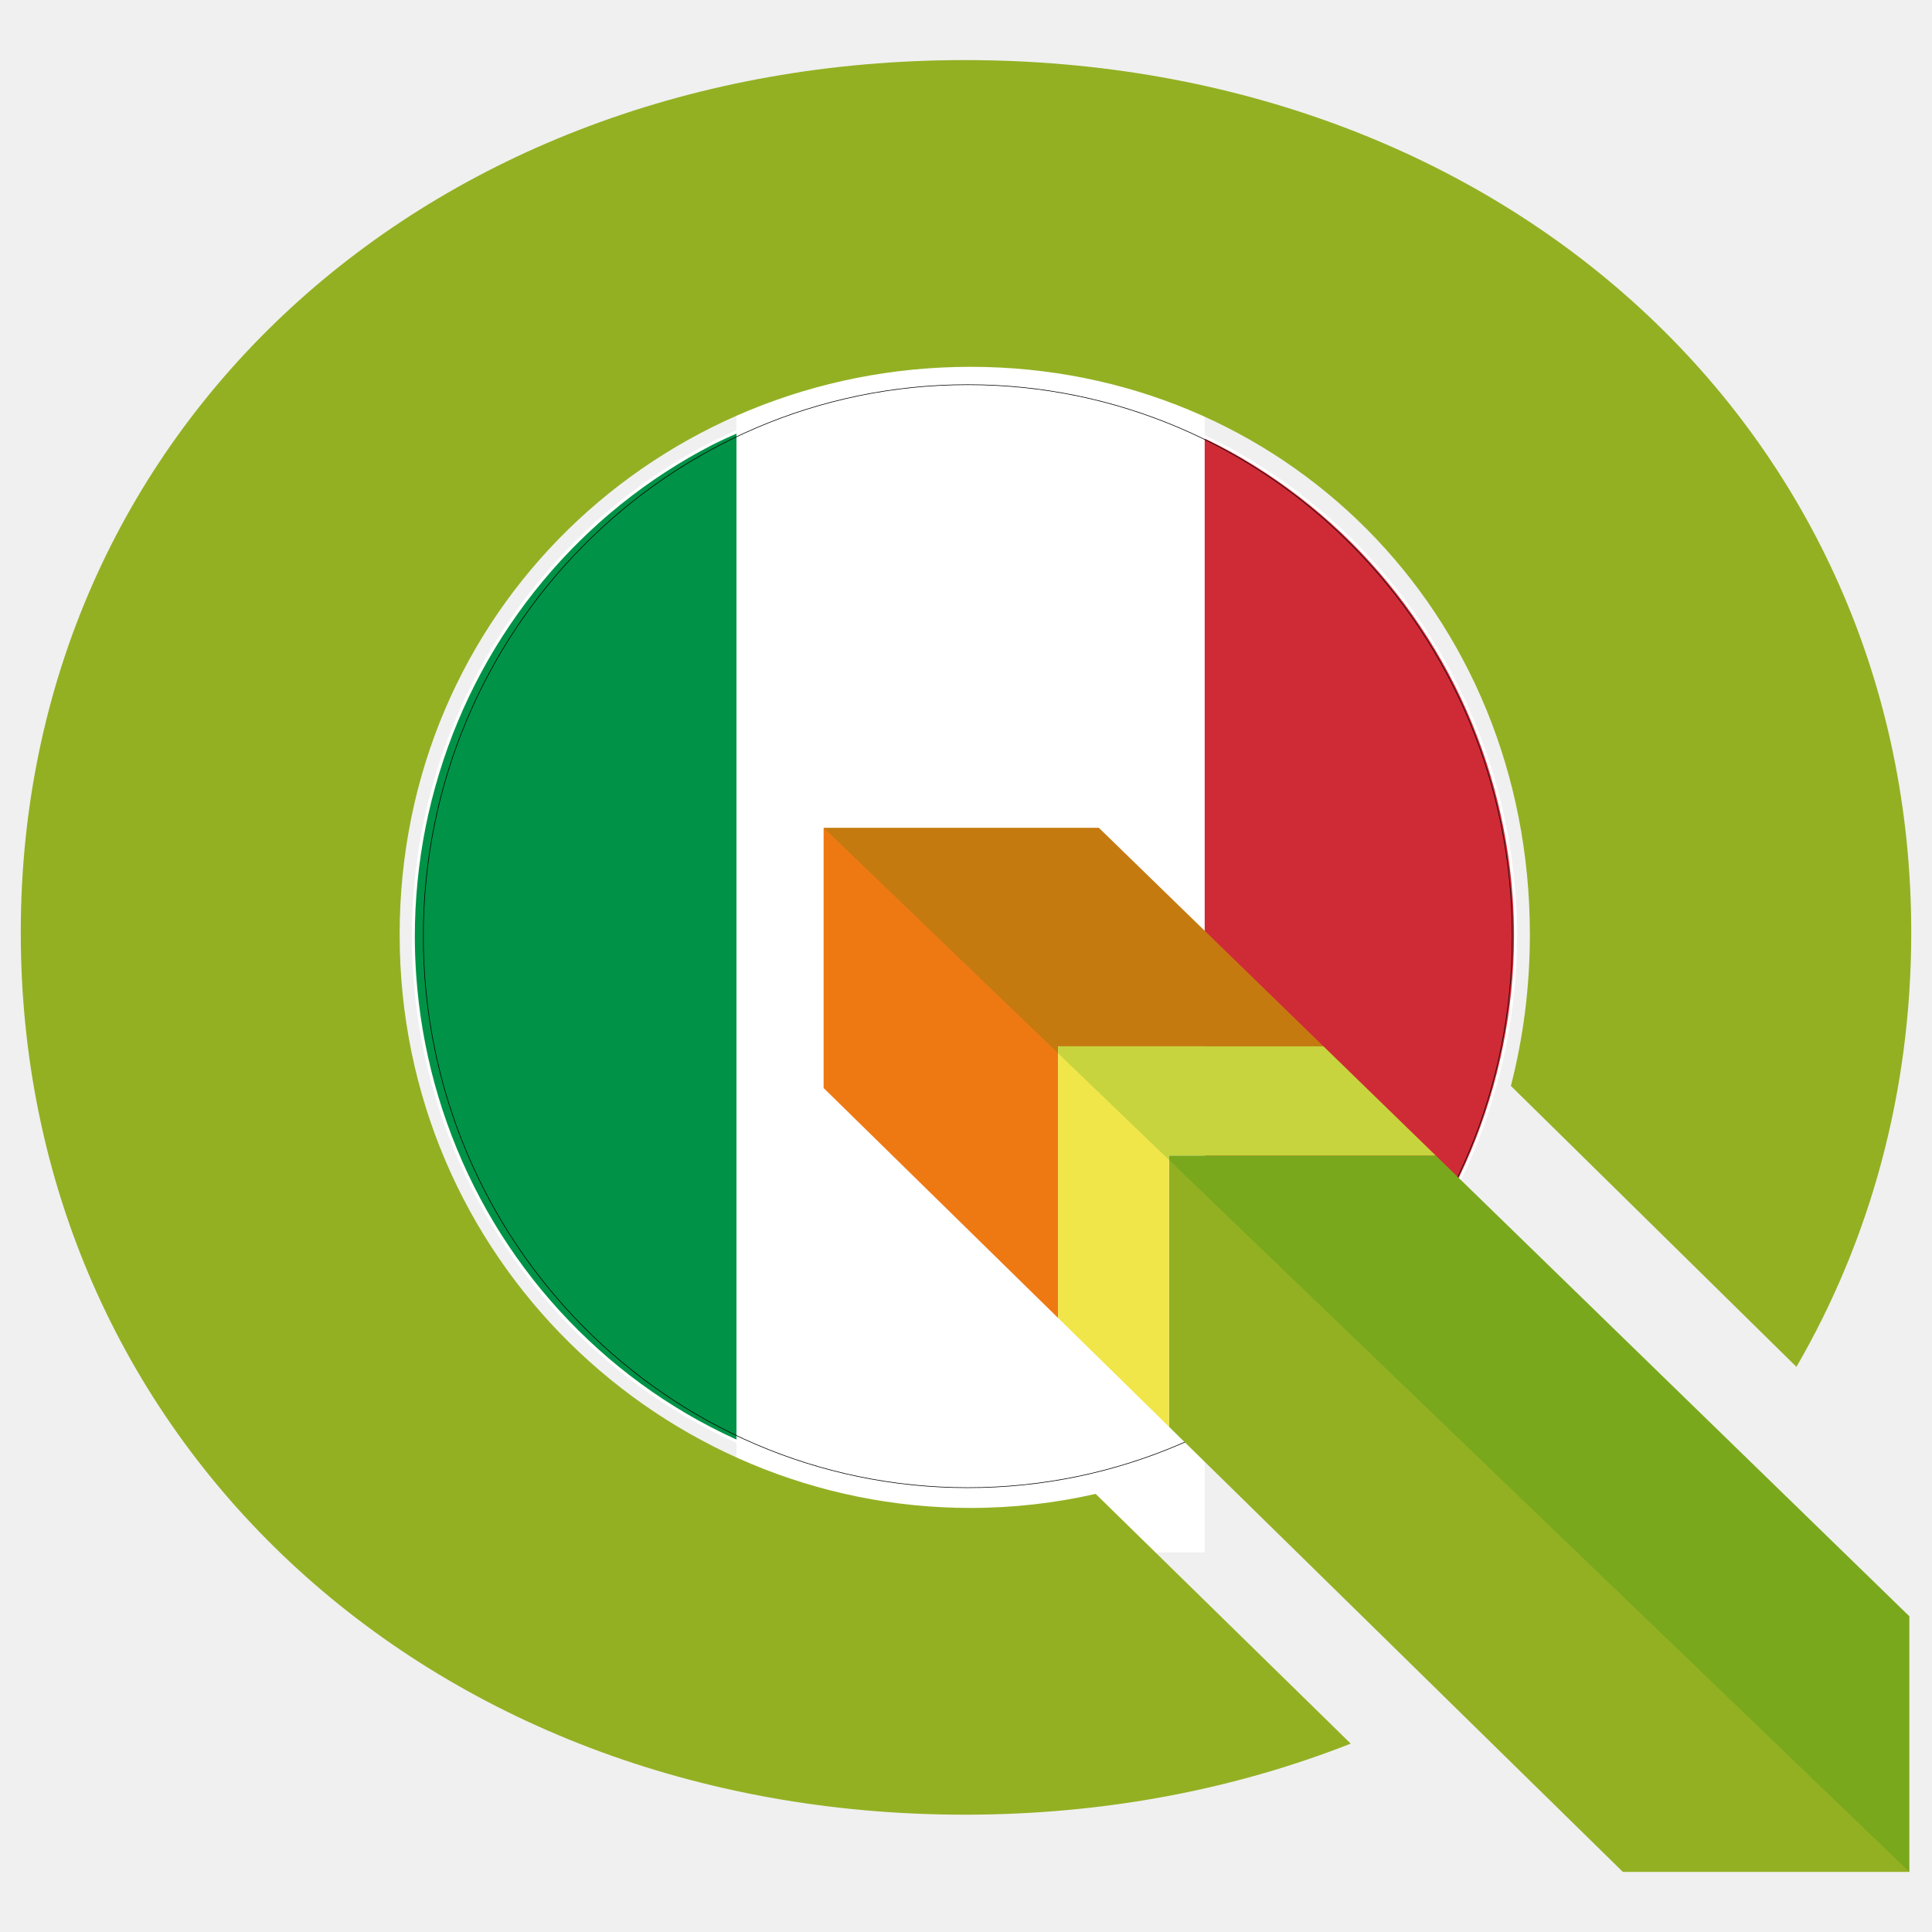
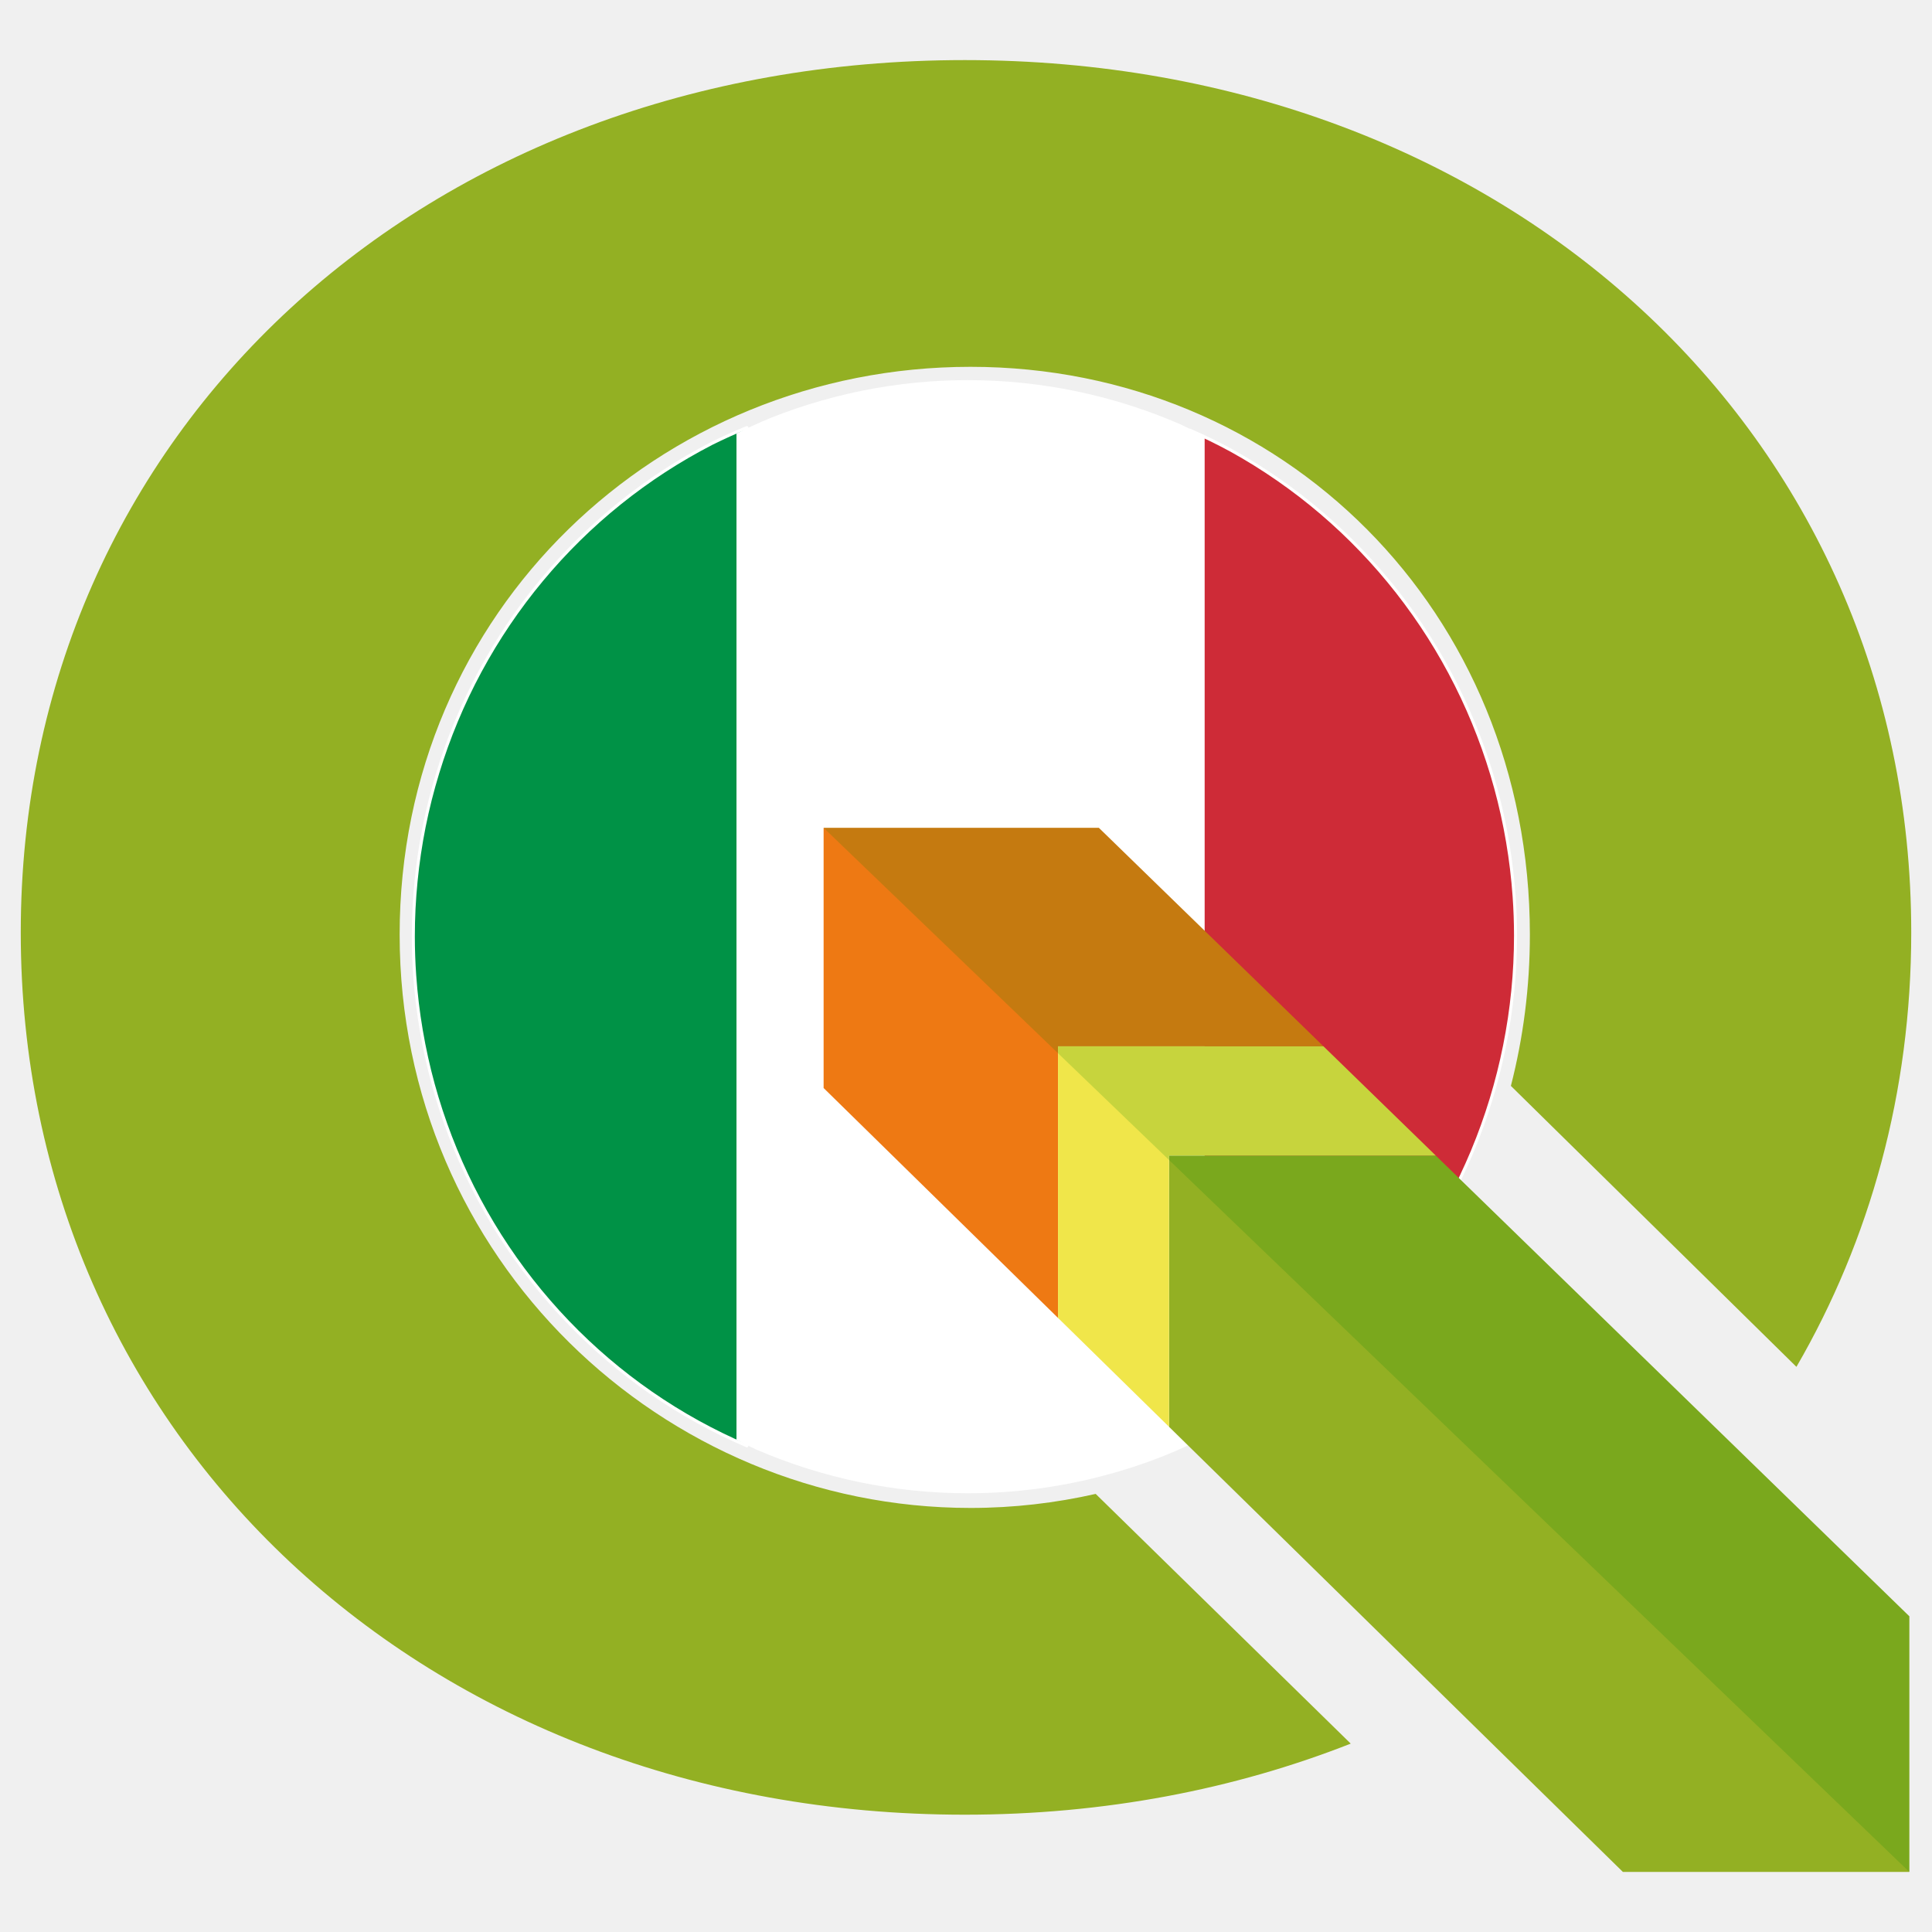
<svg xmlns="http://www.w3.org/2000/svg" width="64mm" height="64mm" viewBox="0 0 64 64" version="1.1" id="svg8">
  <defs id="defs2" />
  <g id="layer1" transform="translate(-12.4042,-70.70873)">
    <flowRoot xml:space="preserve" id="flowRoot882" style="font-style:normal;font-variant:normal;font-weight:normal;font-stretch:normal;font-size:10.667px;line-height:125%;font-family:Trueno;-inkscape-font-specification:Trueno;letter-spacing:0px;word-spacing:0px;fill:#000000;fill-opacity:1;stroke:none;stroke-width:1px;stroke-linecap:butt;stroke-linejoin:miter;stroke-opacity:1" transform="matrix(0.2645833,0,0,0.2645833,12.27119,120.4911)">
      <flowRegion id="flowRegion884">
        <rect id="rect886" width="7.657" height="13.225" x="66.124" y="40.217" />
      </flowRegion>
      <flowPara id="flowPara888" />
    </flowRoot>
    <flowRoot xml:space="preserve" id="flowRoot890" style="font-style:normal;font-variant:normal;font-weight:normal;font-stretch:normal;font-size:10.667px;line-height:125%;font-family:Trueno;-inkscape-font-specification:Trueno;letter-spacing:0px;word-spacing:0px;fill:#000000;fill-opacity:1;stroke:none;stroke-width:1px;stroke-linecap:butt;stroke-linejoin:miter;stroke-opacity:1" transform="matrix(0.2645833,0,0,0.2645833,12.27119,120.4911)">
      <flowRegion id="flowRegion892">
        <rect id="rect894" width="1.9895197e-013" height="15.313" x="70.44" y="38.129" />
      </flowRegion>
      <flowPara id="flowPara896" />
    </flowRoot>
    <flowRoot xml:space="preserve" id="flowRoot900" style="font-style:normal;font-variant:normal;font-weight:normal;font-stretch:normal;font-size:10.667px;line-height:125%;font-family:Trueno;-inkscape-font-specification:Trueno;letter-spacing:0px;word-spacing:0px;fill:#000000;fill-opacity:1;stroke:none;stroke-width:1px;stroke-linecap:butt;stroke-linejoin:miter;stroke-opacity:1" transform="matrix(0.2645833,0,0,0.2645833,12.27119,120.4911)">
      <flowRegion id="flowRegion902">
        <rect id="rect904" width="0" height="12.25" x="70.44" y="25.321" />
      </flowRegion>
      <flowPara id="flowPara906" />
    </flowRoot>
    <path id="rect9068-8" d="m 45.068,135.342 h 5.328 v 14.979 h -5.328 z" style="opacity:1;fill:#ffffff;fill-opacity:1;fill-rule:nonzero;stroke:#ffffff;stroke-width:0.1;stroke-linecap:square;stroke-linejoin:round;stroke-miterlimit:4;stroke-dasharray:none;stroke-dashoffset:0;stroke-opacity:1;paint-order:fill markers stroke" />
    <path style="opacity:1;fill:#ce2b37;fill-opacity:1;fill-rule:nonzero;stroke:#ffffff;stroke-width:0.1;stroke-linecap:square;stroke-linejoin:round;stroke-miterlimit:4;stroke-dasharray:none;stroke-dashoffset:0;stroke-opacity:1;paint-order:fill markers stroke" d="m 51.828,118.439 a 18.09,18.32 0 0 0 0.894,-0.406 18.09,18.32 0 0 0 1.569,-0.911 18.09,18.32 0 0 0 1.471,-1.065 18.09,18.32 0 0 0 1.359,-1.209 18.09,18.32 0 0 0 1.232,-1.34 18.09,18.32 0 0 0 1.095,-1.458 18.09,18.32 0 0 0 0.946,-1.56 18.09,18.32 0 0 0 0.786,-1.65 18.09,18.32 0 0 0 0.619,-1.72 18.09,18.32 0 0 0 0.447,-1.774 18.09,18.32 0 0 0 0.271,-1.811 18.09,18.32 0 0 0 0.091,-1.828 18.09,18.32 0 0 0 -0.046,-1.297 A 18.09,18.32 0 0 0 62.344,98.593 18.09,18.32 0 0 0 61.949,96.806 18.09,18.32 0 0 0 61.378,95.067 18.09,18.32 0 0 0 60.64,93.396 18.09,18.32 0 0 0 59.74,91.807 18.09,18.32 0 0 0 58.688,90.318 18.09,18.32 0 0 0 57.494,88.942 18.09,18.32 0 0 0 56.171,87.694 18.09,18.32 0 0 0 54.732,86.586 18.09,18.32 0 0 0 53.191,85.628 18.09,18.32 0 0 0 51.828,84.961 Z" id="path9140" />
    <path style="opacity:1;fill:#009246;fill-opacity:1;fill-rule:nonzero;stroke:#ffffff;stroke-width:0.1;stroke-linecap:square;stroke-linejoin:round;stroke-miterlimit:4;stroke-dasharray:none;stroke-dashoffset:0;stroke-opacity:1;paint-order:fill markers stroke" d="m 37.146,84.872 a 18.09,18.32 0 0 0 -1.165,0.527 18.09,18.32 0 0 0 -1.568,0.911 18.09,18.32 0 0 0 -1.471,1.065 18.09,18.32 0 0 0 -1.359,1.209 18.09,18.32 0 0 0 -1.232,1.34 18.09,18.32 0 0 0 -1.095,1.458 18.09,18.32 0 0 0 -0.946,1.562 18.09,18.32 0 0 0 -0.786,1.649 18.09,18.32 0 0 0 -0.619,1.72 18.09,18.32 0 0 0 -0.449,1.774 18.09,18.32 0 0 0 -0.269,1.811 18.09,18.32 0 0 0 -0.091,1.83 18.09,18.32 0 0 0 0.046,1.296 18.09,18.32 0 0 0 0.218,1.818 18.09,18.32 0 0 0 0.396,1.787 18.09,18.32 0 0 0 0.571,1.737 18.09,18.32 0 0 0 0.738,1.672 18.09,18.32 0 0 0 0.9,1.589 18.09,18.32 0 0 0 1.052,1.489 18.09,18.32 0 0 0 1.193,1.375 18.09,18.32 0 0 0 1.323,1.249 18.09,18.32 0 0 0 1.44,1.109 18.09,18.32 0 0 0 1.541,0.957 18.09,18.32 0 0 0 1.629,0.796 18.09,18.32 0 0 0 0.003,10e-4 z" id="path9158" />
-     <rect style="opacity:1;fill:#ffffff;fill-opacity:1;fill-rule:nonzero;stroke:none;stroke-width:0.02;stroke-linecap:square;stroke-linejoin:round;stroke-miterlimit:4;stroke-dasharray:none;stroke-dashoffset:0;stroke-opacity:1;paint-order:fill markers stroke" id="rect9192" width="15.511" height="40.433" x="36.8" y="81.702" />
-     <path style="opacity:1;fill:none;fill-opacity:1;fill-rule:nonzero;stroke:#000000;stroke-width:0.02;stroke-linecap:square;stroke-linejoin:round;stroke-miterlimit:4;stroke-dasharray:none;stroke-dashoffset:0;stroke-opacity:1;paint-order:fill markers stroke" d="M 62.5,101.721 A 18.036,18.269 0 0 1 44.463,119.99 18.036,18.269 0 0 1 26.427,101.721 18.036,18.269 0 0 1 44.463,83.452 18.036,18.269 0 0 1 62.5,101.721 Z" id="path9111-6-3" />
+     <path style="opacity:1;fill:#ffffff;fill-opacity:1;fill-rule:nonzero;stroke:none;stroke-width:0.02;stroke-linecap:square;stroke-linejoin:round;stroke-miterlimit:4;stroke-dasharray:none;stroke-dashoffset:0;stroke-opacity:1;paint-order:fill markers stroke" d="m 52.31,85.163 a 18.036,18.437 0 0 0 -0.823,-0.407 18.036,18.437 0 0 0 -1.693,-0.632 18.036,18.437 0 0 0 -1.747,-0.456 18.036,18.437 0 0 0 -1.782,-0.275 18.036,18.437 0 0 0 -1.801,-0.092 18.036,18.437 0 0 0 -1.275,0.046 18.036,18.437 0 0 0 -1.79,0.222 18.036,18.437 0 0 0 -1.759,0.404 18.036,18.437 0 0 0 -1.711,0.581 18.036,18.437 0 0 0 -1.128,0.516 v 33.334 a 18.036,18.437 0 0 0 0.64,0.316 18.036,18.437 0 0 0 1.693,0.632 18.036,18.437 0 0 0 1.747,0.456 18.036,18.437 0 0 0 1.782,0.275 18.036,18.437 0 0 0 1.8,0.092 18.036,18.437 0 0 0 1.276,-0.046 18.036,18.437 0 0 0 1.79,-0.222 18.036,18.437 0 0 0 1.759,-0.404 18.036,18.437 0 0 0 1.71,-0.581 18.036,18.437 0 0 0 1.312,-0.6 z" id="path9208" />
    <g id="g4520" transform="matrix(0.4087058,0,0,0.4021781,-32.24489,32.97809)" style="stroke:#000000;stroke-width:0.123;stroke-miterlimit:4;stroke-dasharray:none;stroke-dashoffset:0">
-       <polygon id="polygon3" points="176,162 176,183.433 195,202.37 195,180 216.513,180 198.306,162 " style="fill:#ee7913;fill-opacity:1;stroke:none;stroke-width:0.123;stroke-miterlimit:4;stroke-dasharray:none;stroke-dashoffset:0" />
-       <polygon id="polygon31" points="204,211.34 240.782,248 264,248 264,226.946 225.617,189 204,189 " style="fill:#93b023;fill-opacity:1;stroke:none;stroke-width:0.123;stroke-miterlimit:4;stroke-dasharray:none;stroke-dashoffset:0" />
-       <polygon id="polygon33" points="195,180 195,202.37 204,211.34 204,189 225.617,189 216.513,180 " style="fill:#f0e64a;fill-opacity:1;stroke:none;stroke-width:0.123;stroke-miterlimit:4;stroke-dasharray:none;stroke-dashoffset:0" />
+       <polygon id="polygon3" points="195,202.37 195,180 216.513,180 198.306,162 176,162 176,183.433 " style="fill:#ee7913;fill-opacity:1;stroke:none;stroke-width:0.123;stroke-miterlimit:4;stroke-dasharray:none;stroke-dashoffset:0" />
+       <polygon id="polygon31" points="264,248 264,226.946 225.617,189 204,189 204,211.34 240.782,248 " style="fill:#93b023;fill-opacity:1;stroke:none;stroke-width:0.123;stroke-miterlimit:4;stroke-dasharray:none;stroke-dashoffset:0" />
+       <polygon id="polygon33" points="204,211.34 204,189 225.617,189 216.513,180 195,180 195,202.37 " style="fill:#f0e64a;fill-opacity:1;stroke:none;stroke-width:0.123;stroke-miterlimit:4;stroke-dasharray:none;stroke-dashoffset:0" />
      <path id="path40" d="m 198.052,216.864 c -3.259,0.75 -6.648,1.157 -10.144,1.157 -25.005,0 -46.271,-20.562 -46.271,-47.222 0,-26.66 21.032,-46.769 46.271,-46.769 25.239,0 45.336,20.108 45.336,46.769 0,4.336 -0.54,8.508 -1.539,12.46 l 23.144,23.14 c 5.967,-10.455 9.305,-22.611 9.305,-35.778 0,-41.09 -32.791,-71.856 -76.714,-71.856 -43.722,0 -76.512,30.564 -76.512,71.856 0,41.494 32.791,72.666 76.512,72.666 11.287,0 21.835,-2.076 31.284,-5.854 z" style="fill:#93b023;fill-opacity:1;stroke:none;stroke-width:0.123;stroke-miterlimit:4;stroke-dasharray:none;stroke-dashoffset:0" />
      <path style="fill:#008000;fill-opacity:0.173;stroke:none;stroke-width:0.123;stroke-miterlimit:4;stroke-dasharray:none;stroke-dashoffset:0" id="polygon4174" d="m 176,162 88,86 V 226.945 L 225.617,189 l -9.104,-9 -18.207,-18 z" />
    </g>
  </g>
</svg>
